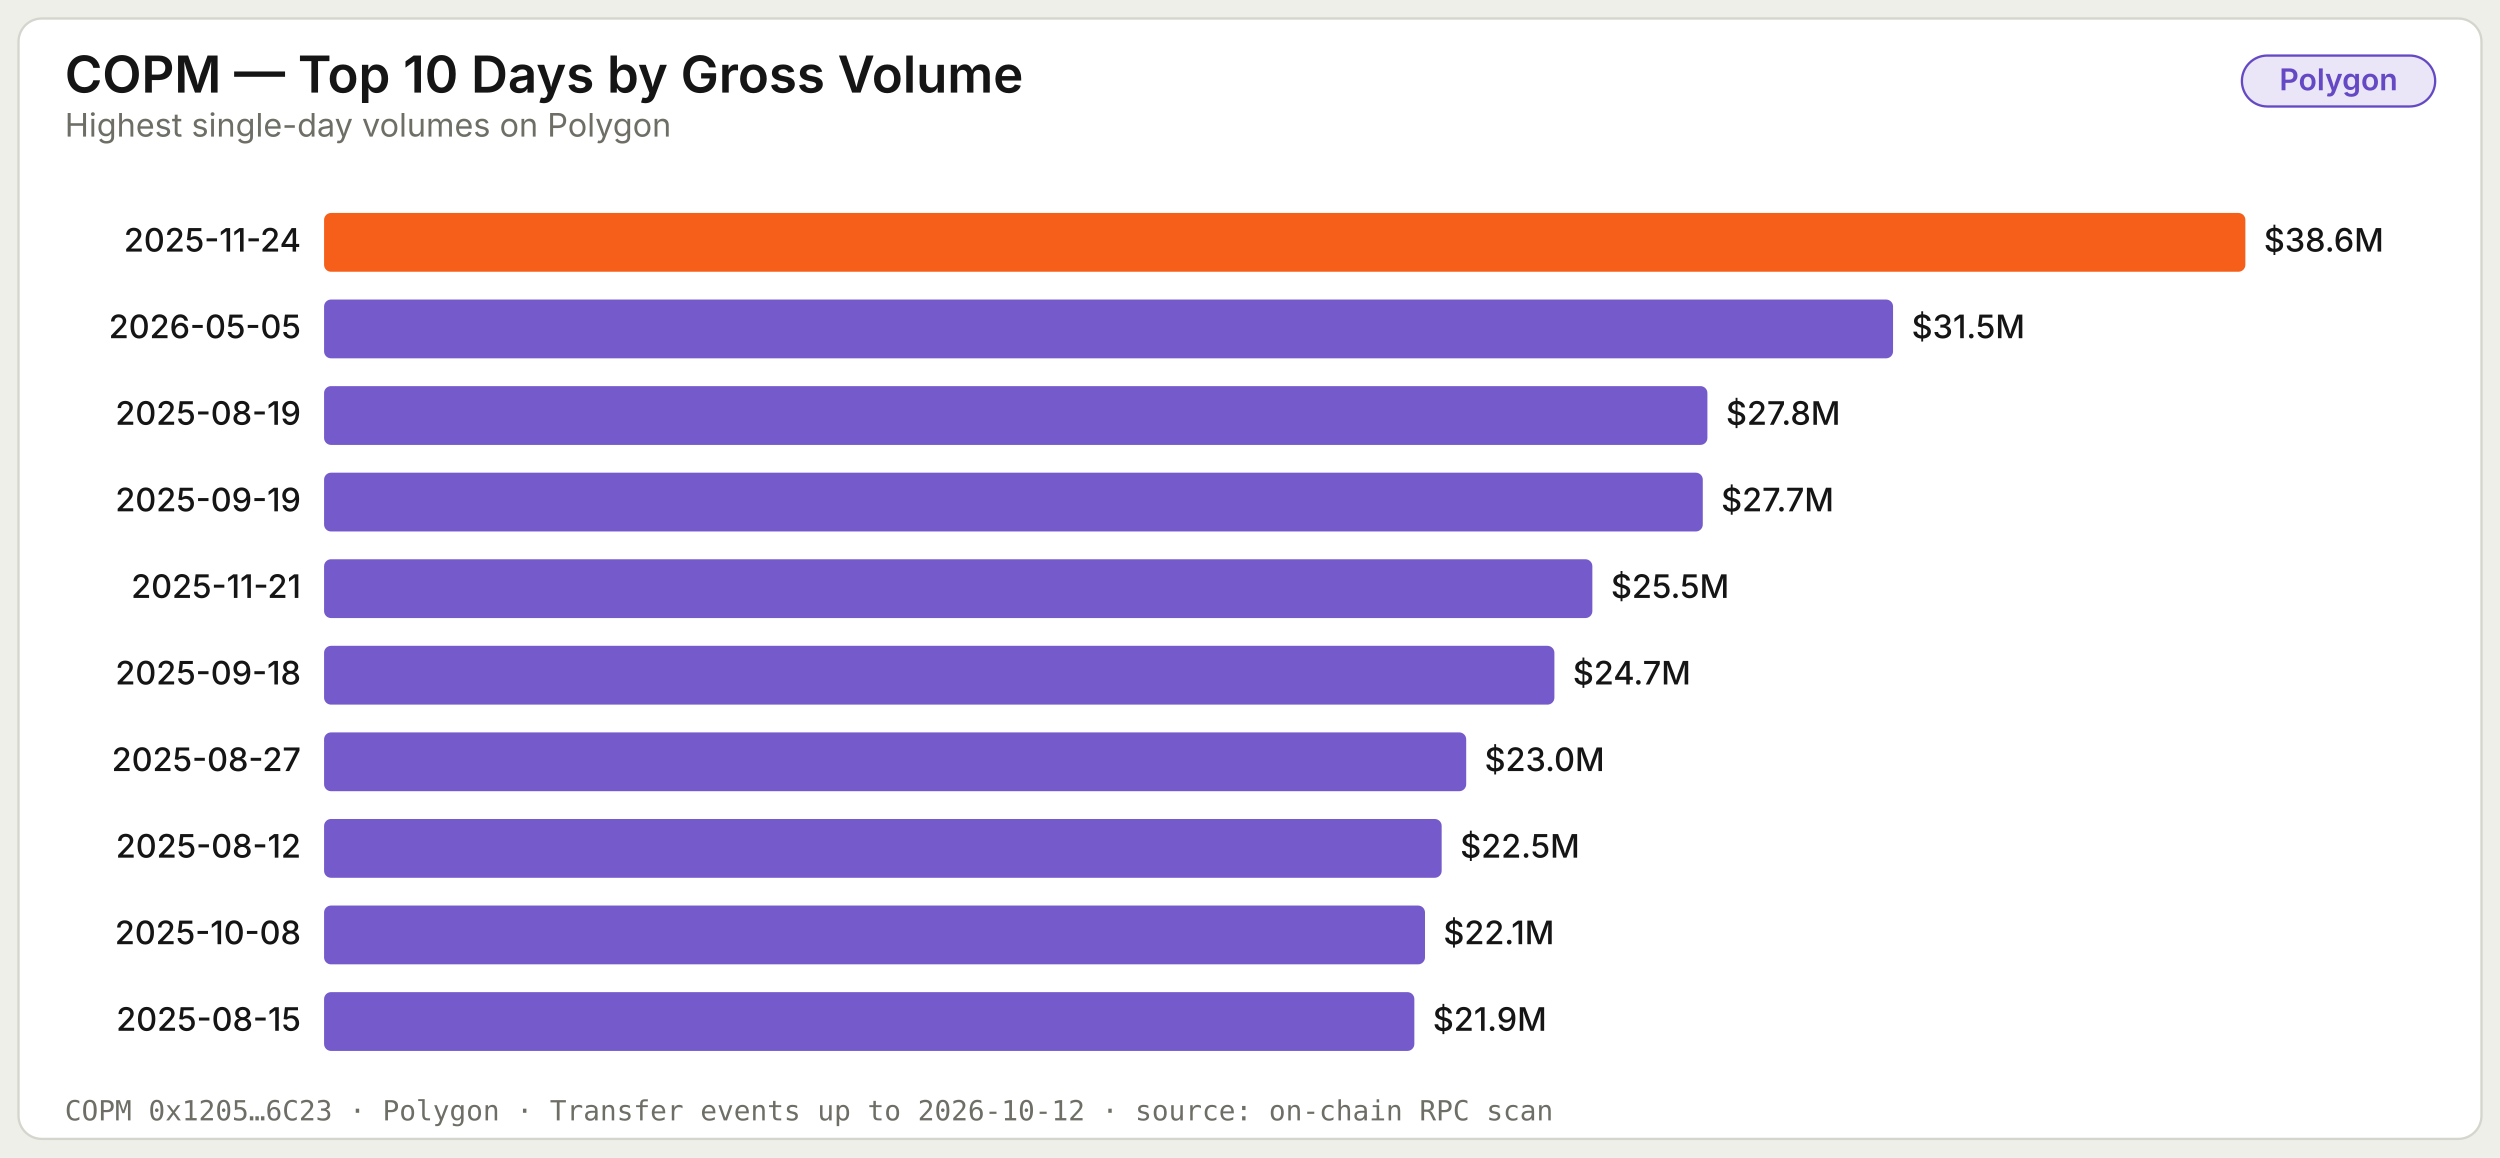
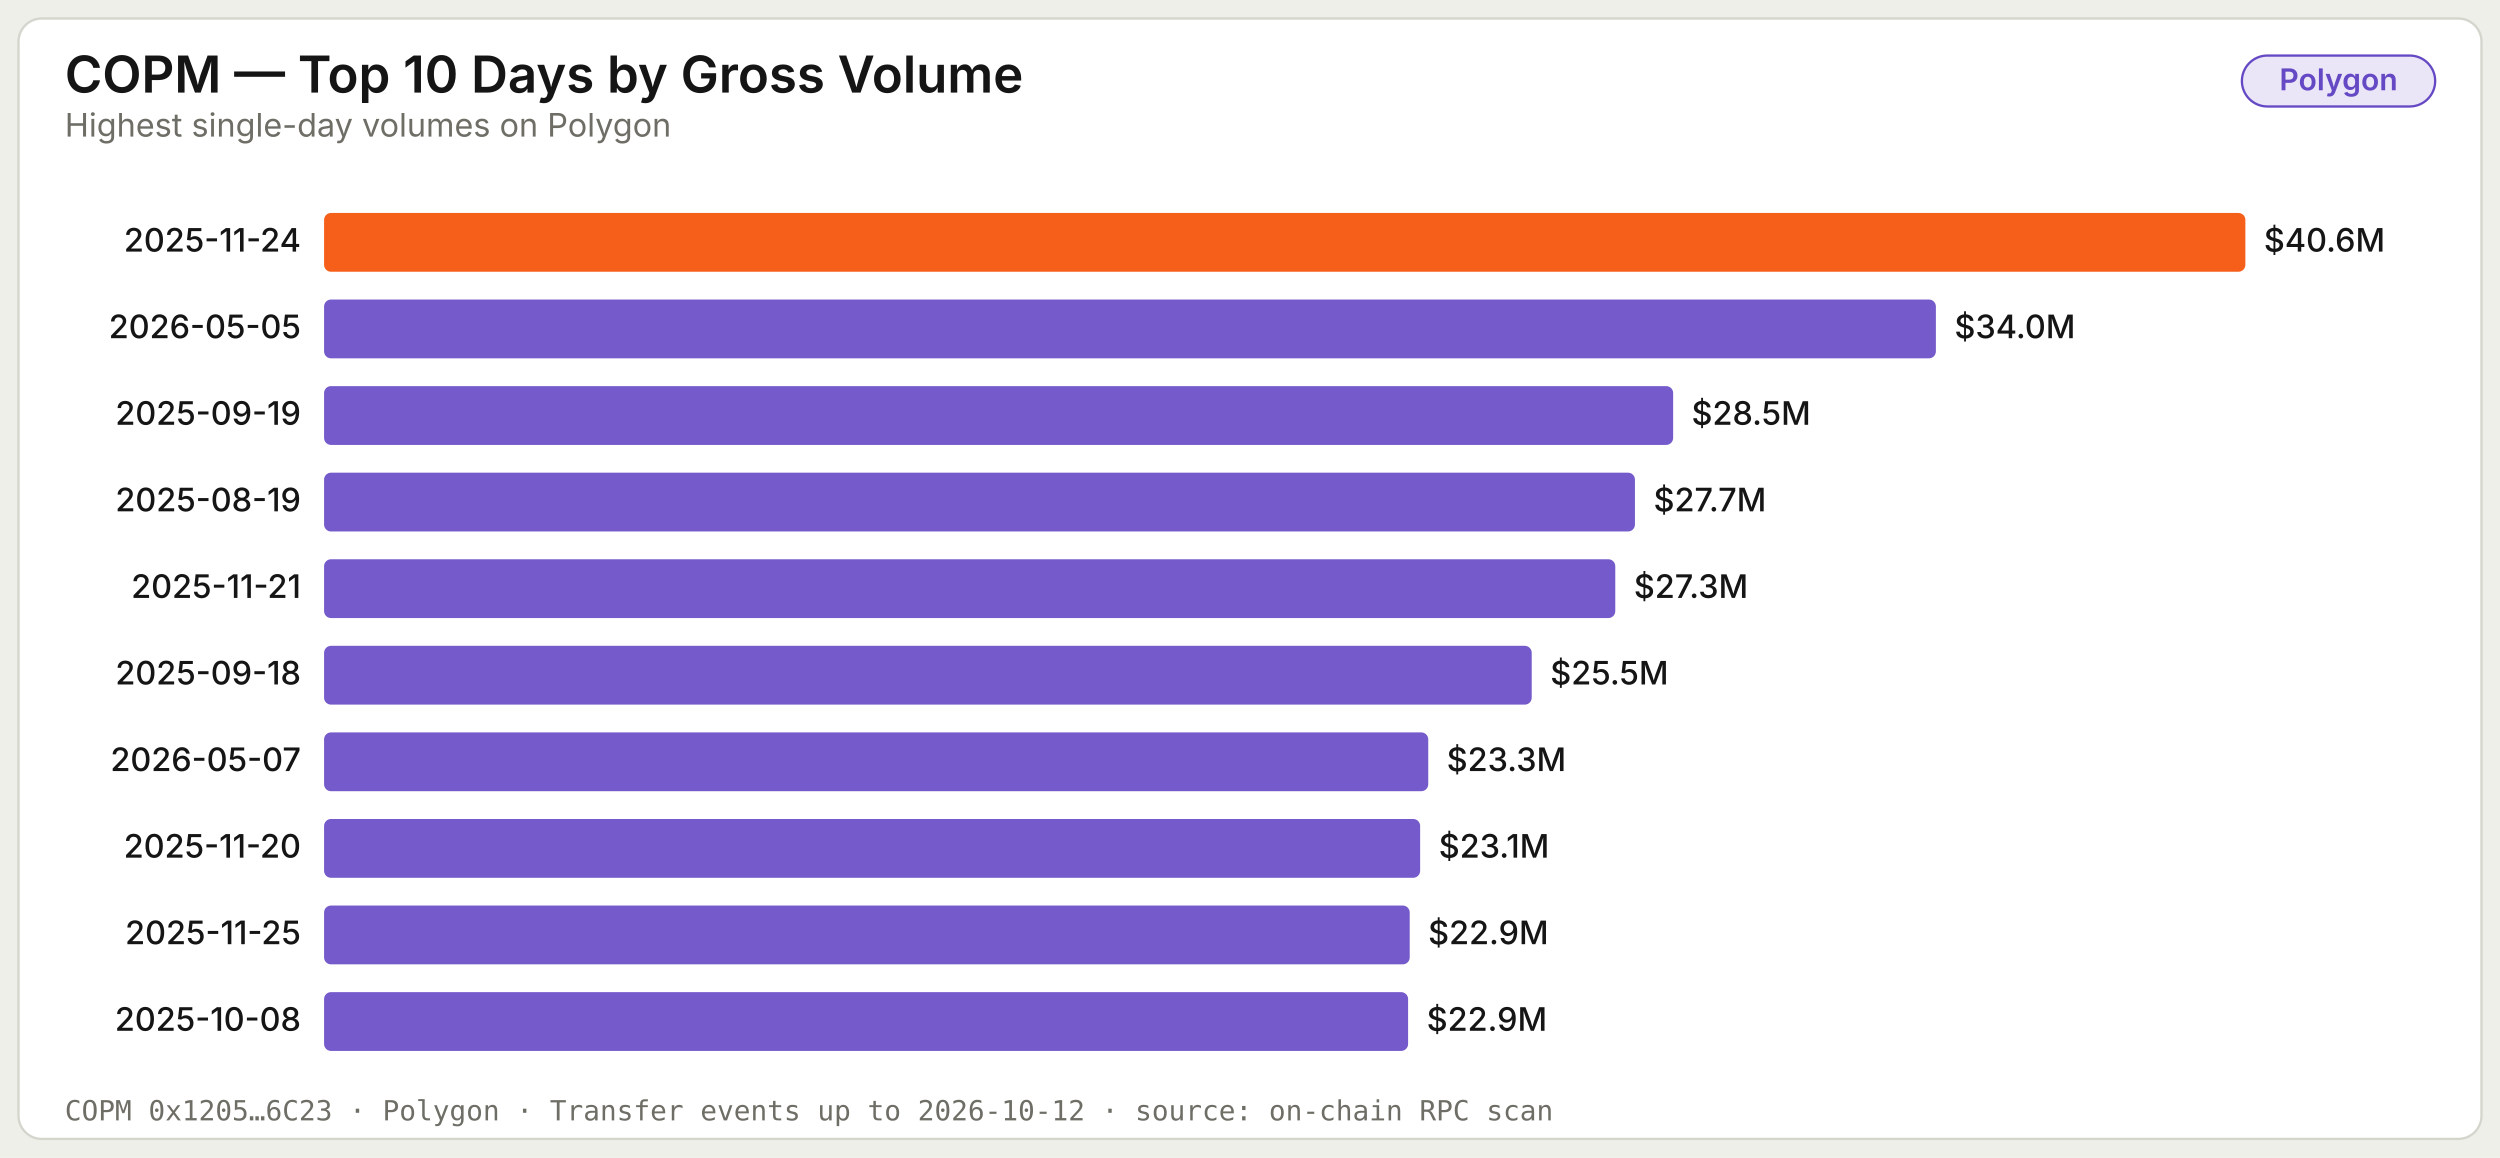
<svg xmlns="http://www.w3.org/2000/svg" width="1080" height="500" viewBox="0 0 1080 500" role="img" aria-label="COPM — Top 10 Days by Gross Volume">
  <style>
    .title { font: 600 22px -apple-system, 'Segoe UI', system-ui, sans-serif; fill: #151515; }
    .subtitle { font: 400 14px -apple-system, 'Segoe UI', system-ui, sans-serif; fill: #6e6e66; }
    .axis { font: 400 13px -apple-system, 'Segoe UI', system-ui, sans-serif; fill: #52524c; }
    .label { font: 500 14px -apple-system, 'Segoe UI', system-ui, sans-serif; fill: #151515; }
    .annot { font: 600 13px -apple-system, 'Segoe UI', system-ui, sans-serif; }
    .badge { font: 600 13px -apple-system, 'Segoe UI', system-ui, sans-serif; }
    .footer { font: 400 12px ui-monospace, 'SF Mono', Menlo, monospace; fill: #6e6e66; }
  </style>
  <defs />
  <rect width="1080" height="500" fill="#eeefe9" />
  <rect x="8" y="8" width="1064" height="484" rx="10" fill="#ffffff" stroke="#d4d5cc" stroke-width="1" />
  <text x="28" y="40" class="title">COPM — Top 10 Days by Gross Volume</text>
  <rect x="968.5" y="24" width="83.5" height="22" rx="11" fill="#6549c422" stroke="#6549c4" stroke-width="1" />
  <text x="1010.25" y="39" class="badge" fill="#6549c4" text-anchor="middle">Polygon</text>
  <text x="28" y="59" class="subtitle">Highest single-day volumes on Polygon</text>
  <text x="130" y="108.7" class="label" text-anchor="end">2025-11-24</text>
  <rect x="140" y="92.0" width="830.0" height="25.4" fill="#f54e00" fill-opacity="0.9" rx="3" />
-   <text x="978" y="108.7" class="label">$38.6M</text>
+   <text x="978" y="108.7" class="label">$40.6M</text>
  <text x="130" y="146.1" class="label" text-anchor="end">2026-05-05</text>
-   <rect x="140" y="129.4" width="677.8" height="25.4" fill="#6549c4" fill-opacity="0.9" rx="3" />
-   <text x="825.841" y="146.1" class="label">$31.5M</text>
-   <text x="130" y="183.5" class="label" text-anchor="end">2025-08-19</text>
-   <rect x="140" y="166.8" width="597.6" height="25.4" fill="#6549c4" fill-opacity="0.9" rx="3" />
-   <text x="745.641" y="183.5" class="label">$27.8M</text>
-   <text x="130" y="220.9" class="label" text-anchor="end">2025-09-19</text>
-   <rect x="140" y="204.2" width="595.6" height="25.4" fill="#6549c4" fill-opacity="0.9" rx="3" />
-   <text x="743.557" y="220.9" class="label">$27.7M</text>
+   <rect x="140" y="129.4" width="696.3" height="25.4" fill="#6549c4" fill-opacity="0.9" rx="3" />
+   <text x="844.341" y="146.1" class="label">$34.0M</text>
+   <text x="130" y="183.5" class="label" text-anchor="end">2025-09-19</text>
+   <rect x="140" y="166.8" width="582.8" height="25.4" fill="#6549c4" fill-opacity="0.9" rx="3" />
+   <text x="730.754" y="183.5" class="label">$28.5M</text>
+   <text x="130" y="220.9" class="label" text-anchor="end">2025-08-19</text>
+   <rect x="140" y="204.2" width="566.3" height="25.4" fill="#6549c4" fill-opacity="0.9" rx="3" />
+   <text x="714.345" y="220.9" class="label">$27.7M</text>
  <text x="130" y="258.3" class="label" text-anchor="end">2025-11-21</text>
-   <rect x="140" y="241.6" width="547.9" height="25.4" fill="#6549c4" fill-opacity="0.9" rx="3" />
-   <text x="695.945" y="258.3" class="label">$25.5M</text>
+   <rect x="140" y="241.6" width="557.8" height="25.4" fill="#6549c4" fill-opacity="0.9" rx="3" />
+   <text x="705.831" y="258.3" class="label">$27.3M</text>
  <text x="130" y="295.7" class="label" text-anchor="end">2025-09-18</text>
-   <rect x="140" y="279.0" width="531.5" height="25.4" fill="#6549c4" fill-opacity="0.9" rx="3" />
-   <text x="679.492" y="295.7" class="label">$24.7M</text>
-   <text x="130" y="333.1" class="label" text-anchor="end">2025-08-27</text>
-   <rect x="140" y="316.4" width="493.4" height="25.4" fill="#6549c4" fill-opacity="0.9" rx="3" />
-   <text x="641.359" y="333.1" class="label">$23.0M</text>
-   <text x="130" y="370.5" class="label" text-anchor="end">2025-08-12</text>
-   <rect x="140" y="353.8" width="482.8" height="25.4" fill="#6549c4" fill-opacity="0.9" rx="3" />
-   <text x="630.843" y="370.5" class="label">$22.5M</text>
-   <text x="130" y="407.9" class="label" text-anchor="end">2025-10-08</text>
-   <rect x="140" y="391.2" width="475.6" height="25.4" fill="#6549c4" fill-opacity="0.9" rx="3" />
-   <text x="623.565" y="407.9" class="label">$22.1M</text>
-   <text x="130" y="445.3" class="label" text-anchor="end">2025-08-15</text>
-   <rect x="140" y="428.6" width="471.0" height="25.4" fill="#6549c4" fill-opacity="0.9" rx="3" />
-   <text x="618.996" y="445.3" class="label">$21.9M</text>
+   <rect x="140" y="279.0" width="521.7" height="25.4" fill="#6549c4" fill-opacity="0.9" rx="3" />
+   <text x="669.733" y="295.7" class="label">$25.5M</text>
+   <text x="130" y="333.1" class="label" text-anchor="end">2026-05-07</text>
+   <rect x="140" y="316.4" width="477.0" height="25.4" fill="#6549c4" fill-opacity="0.9" rx="3" />
+   <text x="624.979" y="333.1" class="label">$23.3M</text>
+   <text x="130" y="370.5" class="label" text-anchor="end">2025-11-20</text>
+   <rect x="140" y="353.8" width="473.5" height="25.4" fill="#6549c4" fill-opacity="0.9" rx="3" />
+   <text x="621.545" y="370.5" class="label">$23.1M</text>
+   <text x="130" y="407.9" class="label" text-anchor="end">2025-11-25</text>
+   <rect x="140" y="391.2" width="469.0" height="25.4" fill="#6549c4" fill-opacity="0.9" rx="3" />
+   <text x="616.963" y="407.9" class="label">$22.9M</text>
+   <text x="130" y="445.3" class="label" text-anchor="end">2025-10-08</text>
+   <rect x="140" y="428.6" width="468.3" height="25.4" fill="#6549c4" fill-opacity="0.9" rx="3" />
+   <text x="616.339" y="445.3" class="label">$22.9M</text>
  <text x="28" y="484" class="footer">COPM 0x1205…6C23 · Polygon · Transfer events up to 2026-10-12 · source: on-chain RPC scan</text>
</svg>
